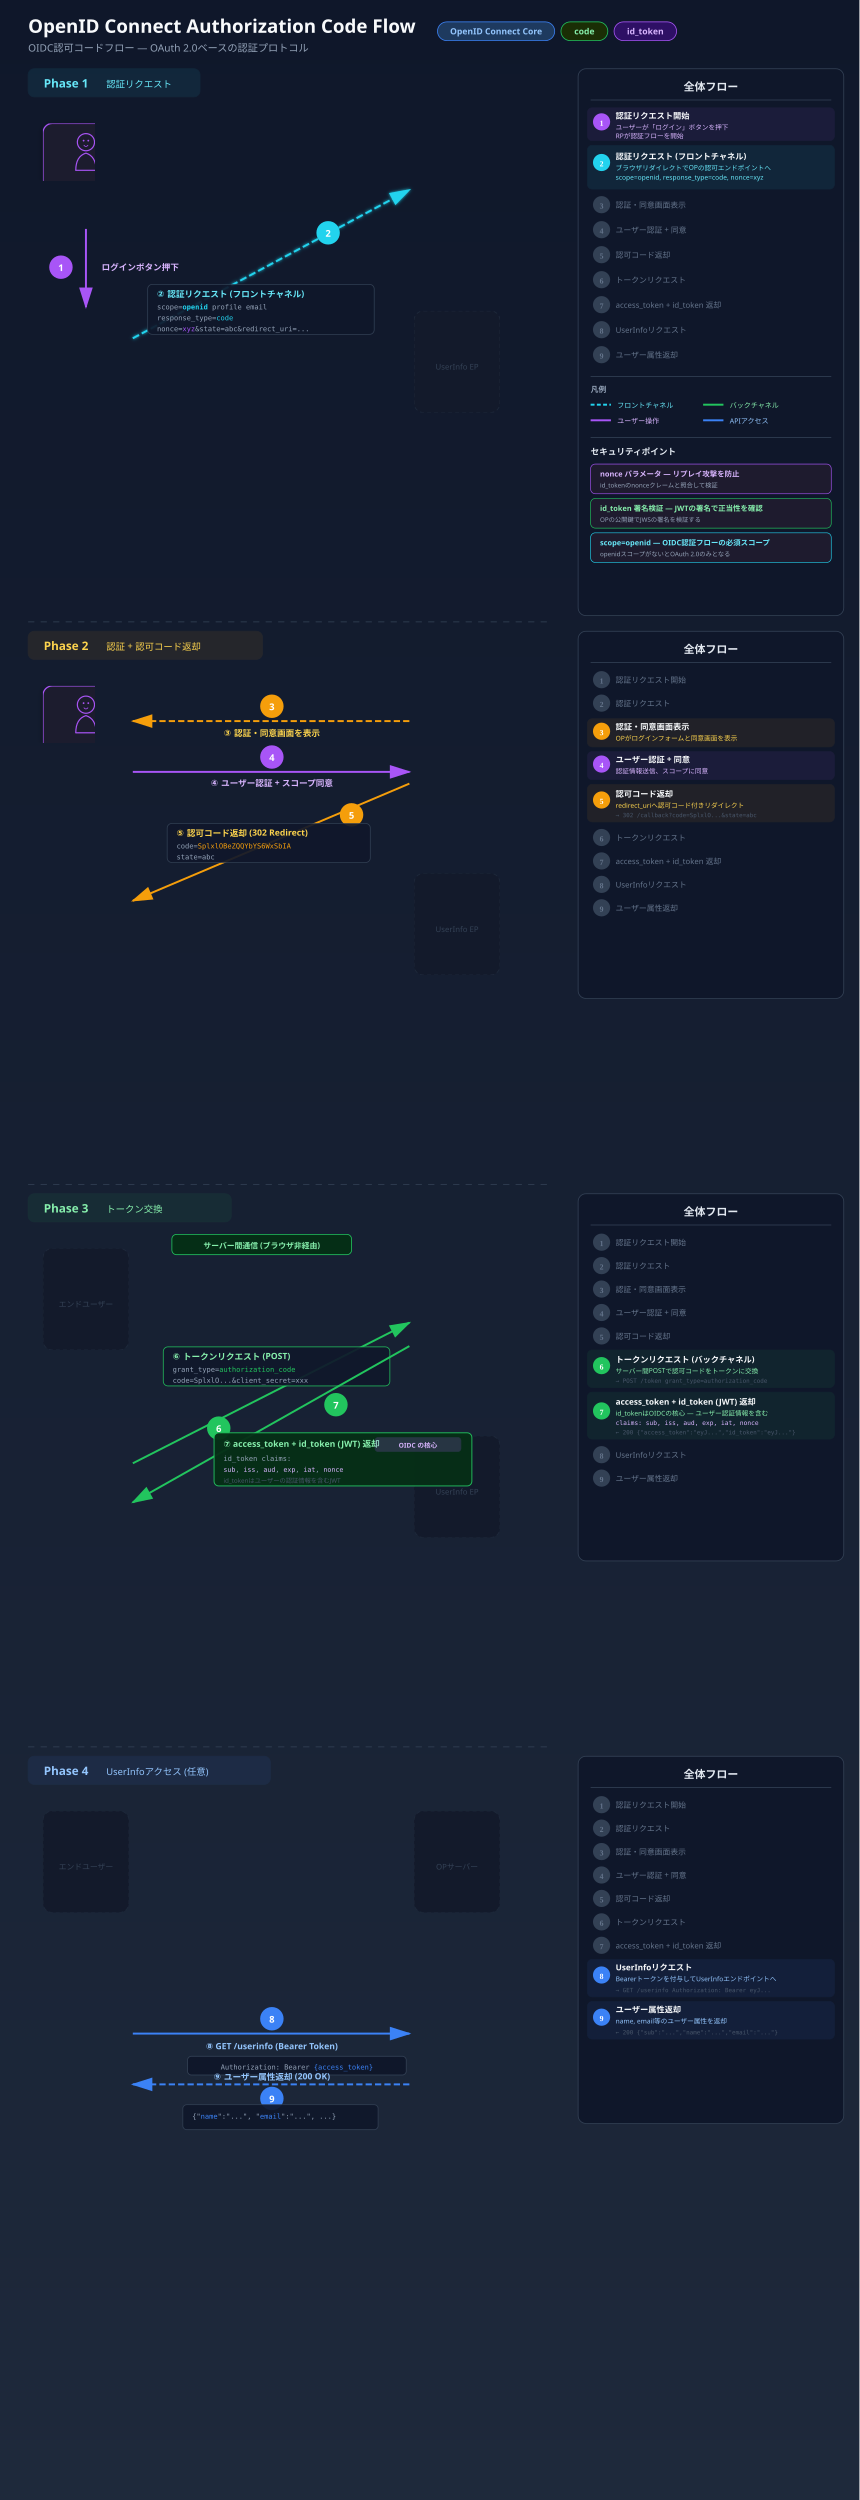
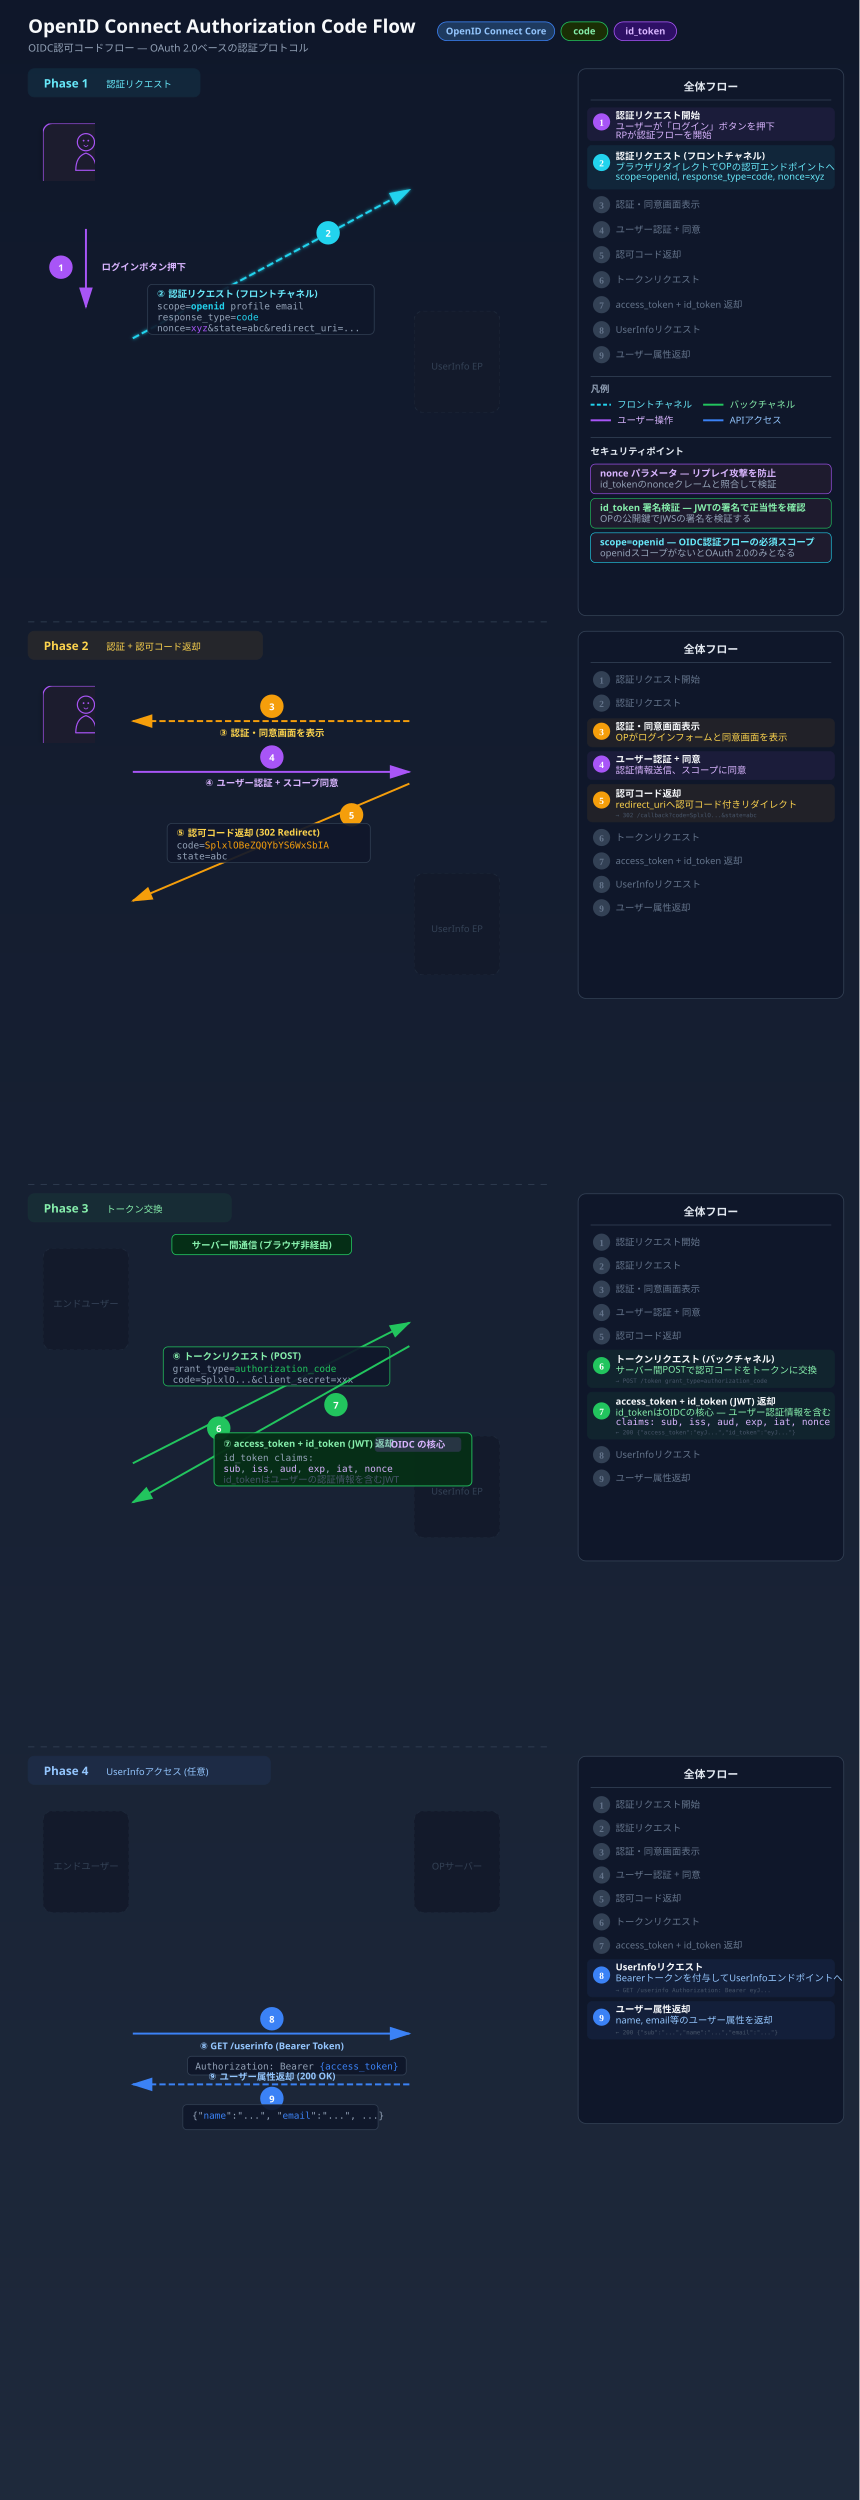
<svg xmlns="http://www.w3.org/2000/svg" viewBox="0 0 1100 3200">
  <defs>
    <linearGradient id="bgGrad" x1="0" y1="0" x2="0" y2="1">
      <stop offset="0%" stop-color="#0f172a" />
      <stop offset="100%" stop-color="#1e293b" />
    </linearGradient>
    <filter id="shadow">
      <feDropShadow dx="0" dy="2" stdDeviation="4" flood-color="#000" flood-opacity="0.35" />
    </filter>
    <filter id="glow">
      <feGaussianBlur stdDeviation="2.5" result="blur" />
      <feMerge>
        <feMergeNode in="blur" />
        <feMergeNode in="SourceGraphic" />
      </feMerge>
    </filter>
    <marker id="arrowPurple" markerWidth="11" markerHeight="7" refX="10" refY="3.5" orient="auto">
      <polygon points="0 0, 11 3.5, 0 7" fill="#a855f7" />
    </marker>
    <marker id="arrowCyan" markerWidth="11" markerHeight="7" refX="10" refY="3.5" orient="auto">
      <polygon points="0 0, 11 3.5, 0 7" fill="#22d3ee" />
    </marker>
    <marker id="arrowAmber" markerWidth="11" markerHeight="7" refX="10" refY="3.5" orient="auto">
      <polygon points="0 0, 11 3.5, 0 7" fill="#f59e0b" />
    </marker>
    <marker id="arrowGreen" markerWidth="11" markerHeight="7" refX="10" refY="3.5" orient="auto">
      <polygon points="0 0, 11 3.5, 0 7" fill="#22c55e" />
    </marker>
    <marker id="arrowBlue" markerWidth="11" markerHeight="7" refX="10" refY="3.5" orient="auto">
      <polygon points="0 0, 11 3.5, 0 7" fill="#3b82f6" />
    </marker>
    <symbol id="enduser" viewBox="0 0 110 130">
      <rect x="0" y="0" width="110" height="130" rx="12" fill="#1e1b2e" stroke="#a855f7" stroke-width="1.6" />
      <g transform="translate(55, 32)">
        <circle cx="0" cy="-8" r="11" fill="none" stroke="#a855f7" stroke-width="1.5" />
        <circle cx="-3" cy="-10" r="1.2" fill="#a855f7" />
        <circle cx="3" cy="-10" r="1.2" fill="#a855f7" />
        <path d="M-2.5,-4 Q0,-1 2.5,-4" fill="none" stroke="#a855f7" stroke-width="1" stroke-linecap="round" />
        <path d="M-13,28 Q-13,10 0,6 Q13,10 13,28" fill="none" stroke="#a855f7" stroke-width="1.5" />
        <line x1="-13" y1="28" x2="13" y2="28" stroke="#a855f7" stroke-width="1.5" stroke-linecap="round" />
        <rect x="17" y="-18" width="20" height="14" rx="2" fill="none" stroke="#a855f7" stroke-width="0.8" opacity="0.5" />
        <rect x="19" y="-16" width="5" height="5" rx="1" fill="#a855f7" opacity="0.3" />
      </g>
      <text x="55" y="100" text-anchor="middle" fill="#d8b4fe" font-size="12" font-weight="700" font-family="'Segoe UI', sans-serif">エンドユーザー</text>
-       <text x="55" y="116" text-anchor="middle" fill="#a855f7" font-size="8.5" opacity="0.7" font-family="'Segoe UI', sans-serif">(End User)</text>
+       <text x="55" y="116" text-anchor="middle" fill="#a855f7" font-size="12" opacity="0.7" font-family="'Segoe UI', sans-serif">(End User)</text>
    </symbol>
    <symbol id="op" viewBox="0 0 110 130">
      <rect x="0" y="0" width="110" height="130" rx="12" fill="#1e1b2e" stroke="#f59e0b" stroke-width="1.6" />
      <g transform="translate(55, 32)">
        <path d="M0,-22 L14,-15 L14,1 Q14,14 0,20 Q-14,14 -14,1 L-14,-15 Z" fill="none" stroke="#f59e0b" stroke-width="1.4" />
        <rect x="-6" y="-3" width="12" height="10" rx="2" fill="none" stroke="#f59e0b" stroke-width="1.2" />
        <path d="M-3.5,-3 L-3.5,-7 Q-3.5,-12 0,-12 Q3.5,-12 3.5,-7 L3.5,-3" fill="none" stroke="#f59e0b" stroke-width="1.2" />
        <circle cx="0" cy="2" r="1.5" fill="#f59e0b" />
        <line x1="0" y1="3.5" x2="0" y2="6" stroke="#f59e0b" stroke-width="1.1" />
      </g>
      <text x="55" y="100" text-anchor="middle" fill="#fcd34d" font-size="12" font-weight="700" font-family="'Segoe UI', sans-serif">OPサーバー</text>
-       <text x="55" y="116" text-anchor="middle" fill="#f59e0b" font-size="8.5" opacity="0.7" font-family="'Segoe UI', sans-serif">(OpenID Provider)</text>
+       <text x="55" y="116" text-anchor="middle" fill="#f59e0b" font-size="12" opacity="0.7" font-family="'Segoe UI', sans-serif">(OpenID Provider)</text>
    </symbol>
    <symbol id="rp" viewBox="0 0 110 130">
      <rect x="0" y="0" width="110" height="130" rx="12" fill="#1e1b2e" stroke="#22d3ee" stroke-width="1.6" />
      <g transform="translate(55, 34)">
        <rect x="-18" y="-16" width="36" height="26" rx="3" fill="none" stroke="#22d3ee" stroke-width="1.3" />
        <rect x="-14" y="-12" width="28" height="18" rx="1" fill="#22d3ee" opacity="0.05" />
        <circle cx="0" cy="-3" r="6.5" fill="none" stroke="#22d3ee" stroke-width="1" />
        <circle cx="0" cy="-3" r="2.5" fill="none" stroke="#22d3ee" stroke-width="0.8" />
        <line x1="0" y1="-11" x2="0" y2="-9.5" stroke="#22d3ee" stroke-width="1" />
        <line x1="0" y1="3.5" x2="0" y2="5" stroke="#22d3ee" stroke-width="1" />
        <line x1="-8" y1="-3" x2="-6.5" y2="-3" stroke="#22d3ee" stroke-width="1" />
        <line x1="6.5" y1="-3" x2="8" y2="-3" stroke="#22d3ee" stroke-width="1" />
        <line x1="0" y1="13" x2="0" y2="18" stroke="#22d3ee" stroke-width="1.3" />
        <line x1="-9" y1="18" x2="9" y2="18" stroke="#22d3ee" stroke-width="1.3" stroke-linecap="round" />
      </g>
      <text x="55" y="100" text-anchor="middle" fill="#67e8f9" font-size="12" font-weight="700" font-family="'Segoe UI', sans-serif">RPクライアント</text>
-       <text x="55" y="116" text-anchor="middle" fill="#22d3ee" font-size="8.5" opacity="0.7" font-family="'Segoe UI', sans-serif">(Relying Party)</text>
+       <text x="55" y="116" text-anchor="middle" fill="#22d3ee" font-size="12" opacity="0.7" font-family="'Segoe UI', sans-serif">(Relying Party)</text>
    </symbol>
    <symbol id="userinfo" viewBox="0 0 110 130">
      <rect x="0" y="0" width="110" height="130" rx="12" fill="#1e1b2e" stroke="#3b82f6" stroke-width="1.6" />
      <g transform="translate(55, 30)">
        <rect x="-18" y="-18" width="36" height="11" rx="2" fill="none" stroke="#3b82f6" stroke-width="1.2" />
        <circle cx="-10" cy="-12.5" r="1.5" fill="#3b82f6" />
        <circle cx="-5" cy="-12.5" r="1.5" fill="#3b82f6" />
        <rect x="-18" y="-3" width="36" height="11" rx="2" fill="none" stroke="#3b82f6" stroke-width="1.2" />
        <circle cx="-10" cy="2.5" r="1.5" fill="#3b82f6" />
        <circle cx="-5" cy="2.5" r="1.5" fill="#3b82f6" />
        <rect x="-18" y="12" width="36" height="11" rx="2" fill="none" stroke="#3b82f6" stroke-width="1.2" />
        <circle cx="-10" cy="17.5" r="1.5" fill="#3b82f6" />
        <circle cx="-5" cy="17.5" r="1.5" fill="#3b82f6" />
        <g transform="translate(24, 8)">
          <rect x="-5" y="-2" width="10" height="7" rx="1.5" fill="#1e1b2e" stroke="#3b82f6" stroke-width="1" />
          <path d="M-2.5,-2 L-2.5,-5 Q-2.5,-8 0,-8 Q2.5,-8 2.5,-5 L2.5,-2" fill="none" stroke="#3b82f6" stroke-width="1" />
        </g>
      </g>
-       <text x="55" y="100" text-anchor="middle" fill="#93c5fd" font-size="11" font-weight="700" font-family="'Segoe UI', sans-serif">UserInfo EP</text>
+       <text x="55" y="100" text-anchor="middle" fill="#93c5fd" font-size="12" font-weight="700" font-family="'Segoe UI', sans-serif">UserInfo EP</text>
      <text x="55" y="116" text-anchor="middle" fill="#3b82f6" font-size="7.5" opacity="0.7" font-family="'Segoe UI', sans-serif">(UserInfo Endpoint)</text>
    </symbol>
    <symbol id="dimbox" viewBox="0 0 110 130">
      <rect x="0" y="0" width="110" height="130" rx="12" fill="#131a2b" stroke="#1e293b" stroke-width="1" stroke-dasharray="5,4" />
    </symbol>
  </defs>
  <rect width="1100" height="3200" fill="url(#bgGrad)" />
  <text x="36" y="42" fill="#f8fafc" font-size="24" font-weight="700" font-family="'Segoe UI', sans-serif">OpenID Connect Authorization Code Flow</text>
  <text x="36" y="66" fill="#94a3b8" font-size="13" font-family="'Segoe UI', sans-serif">OIDC認可コードフロー — OAuth 2.0ベースの認証プロトコル</text>
  <rect x="560" y="28" width="150" height="24" rx="12" fill="#1e3a5f" stroke="#3b82f6" stroke-width="1" />
-   <text x="635" y="44" text-anchor="middle" fill="#93c5fd" font-size="11" font-weight="600" font-family="'Segoe UI', sans-serif">OpenID Connect Core</text>
+   <text x="635" y="44" text-anchor="middle" fill="#93c5fd" font-size="12" font-weight="600" font-family="'Segoe UI', sans-serif">OpenID Connect Core</text>
  <rect x="718" y="28" width="60" height="24" rx="12" fill="#1a2e05" stroke="#22c55e" stroke-width="1" />
-   <text x="748" y="44" text-anchor="middle" fill="#86efac" font-size="11" font-weight="600" font-family="'Segoe UI', sans-serif">code</text>
+   <text x="748" y="44" text-anchor="middle" fill="#86efac" font-size="12" font-weight="600" font-family="'Segoe UI', sans-serif">code</text>
  <rect x="786" y="28" width="80" height="24" rx="12" fill="#2e1065" stroke="#a855f7" stroke-width="1" />
-   <text x="826" y="44" text-anchor="middle" fill="#d8b4fe" font-size="11" font-weight="600" font-family="'Segoe UI', sans-serif">id_token</text>
+   <text x="826" y="44" text-anchor="middle" fill="#d8b4fe" font-size="12" font-weight="600" font-family="'Segoe UI', sans-serif">id_token</text>
  <g transform="translate(0, 88)">
    <rect x="36" y="0" width="220" height="36" rx="8" fill="#22d3ee" opacity="0.08" stroke="#22d3ee" stroke-width="1" />
    <text x="56" y="24" fill="#67e8f9" font-size="15" font-weight="700" font-family="'Segoe UI', sans-serif">Phase 1</text>
    <text x="136" y="24" fill="#67e8f9" font-size="12" font-family="'Segoe UI', sans-serif">認証リクエスト</text>
    <use href="#enduser" x="55" y="70" width="110" height="130" filter="url(#shadow)" />
    <use href="#op" x="530" y="70" width="110" height="130" filter="url(#shadow)" />
    <use href="#rp" x="55" y="310" width="110" height="130" filter="url(#shadow)" />
    <use href="#dimbox" x="530" y="310" width="110" height="130" />
-     <text x="585" y="385" text-anchor="middle" fill="#334155" font-size="10" font-family="'Segoe UI', sans-serif">UserInfo EP</text>
+     <text x="585" y="385" text-anchor="middle" fill="#334155" font-size="12" font-family="'Segoe UI', sans-serif">UserInfo EP</text>
    <path d="M 110 205 L 110 305" fill="none" stroke="#a855f7" stroke-width="2.5" marker-end="url(#arrowPurple)" />
    <circle cx="78" cy="254" r="15" fill="#a855f7" />
    <text x="78" y="259" text-anchor="middle" fill="#fff" font-size="12" font-weight="700" font-family="'Segoe UI', sans-serif">1</text>
-     <text x="130" y="258" fill="#d8b4fe" font-size="11" font-weight="600" font-family="'Segoe UI', sans-serif">ログインボタン押下</text>
+     <text x="130" y="258" fill="#d8b4fe" font-size="12" font-weight="600" font-family="'Segoe UI', sans-serif">ログインボタン押下</text>
    <path d="M 170 345 L 524 155" fill="none" stroke="#22d3ee" stroke-width="2.5" stroke-dasharray="9,4" marker-end="url(#arrowCyan)" filter="url(#glow)" />
    <circle cx="420" cy="210" r="15" fill="#22d3ee" />
    <text x="420" y="215" text-anchor="middle" fill="#fff" font-size="12" font-weight="700" font-family="'Segoe UI', sans-serif">2</text>
    <g transform="translate(195, 290)">
      <rect x="-6" y="-14" width="290" height="64" rx="6" fill="#0f172a" stroke="#334155" stroke-width="1" opacity="0.92" />
-       <text x="6" y="2" fill="#67e8f9" font-size="11" font-weight="600" font-family="'Segoe UI', sans-serif">② 認証リクエスト (フロントチャネル)</text>
-       <text x="6" y="18" fill="#94a3b8" font-size="9" font-family="'Fira Code', monospace">scope=<tspan fill="#22d3ee" font-weight="700">openid</tspan> profile email</text>
-       <text x="6" y="32" fill="#94a3b8" font-size="9" font-family="'Fira Code', monospace">response_type=<tspan fill="#22d3ee">code</tspan>
+       <text x="6" y="2" fill="#67e8f9" font-size="12" font-weight="600" font-family="'Segoe UI', sans-serif">② 認証リクエスト (フロントチャネル)</text>
+       <text x="6" y="18" fill="#94a3b8" font-size="12" font-family="'Fira Code', monospace">scope=<tspan fill="#22d3ee" font-weight="700">openid</tspan> profile email</text>
+       <text x="6" y="32" fill="#94a3b8" font-size="12" font-family="'Fira Code', monospace">response_type=<tspan fill="#22d3ee">code</tspan>
      </text>
-       <text x="6" y="46" fill="#94a3b8" font-size="9" font-family="'Fira Code', monospace">nonce=<tspan fill="#a855f7">xyz</tspan>&amp;state=abc&amp;redirect_uri=...</text>
+       <text x="6" y="46" fill="#94a3b8" font-size="12" font-family="'Fira Code', monospace">nonce=<tspan fill="#a855f7">xyz</tspan>&amp;state=abc&amp;redirect_uri=...</text>
    </g>
    <g transform="translate(740, 0)">
      <rect x="0" y="0" width="340" height="700" rx="10" fill="#0f172a" stroke="#334155" stroke-width="1" />
      <text x="170" y="28" text-anchor="middle" fill="#e2e8f0" font-size="14" font-weight="700" font-family="'Segoe UI', sans-serif">全体フロー</text>
      <line x1="16" y1="40" x2="324" y2="40" stroke="#334155" stroke-width="1" />
      <rect x="12" y="50" width="316" height="42" rx="6" fill="#a855f7" opacity="0.08" stroke="#a855f7" stroke-width="0.8" />
      <circle cx="30" cy="68" r="11" fill="#a855f7" />
-       <text x="30" y="73" text-anchor="middle" fill="#fff" font-size="10" font-weight="700">1</text>
-       <text x="48" y="64" fill="#f8fafc" font-size="10.5" font-weight="600" font-family="'Segoe UI', sans-serif">認証リクエスト開始</text>
-       <text x="48" y="78" fill="#d8b4fe" font-size="8.5" font-family="'Segoe UI', sans-serif">ユーザーが「ログイン」ボタンを押下</text>
-       <text x="48" y="89" fill="#d8b4fe" font-size="8.5" font-family="'Segoe UI', sans-serif">RPが認証フローを開始</text>
+       <text x="30" y="73" text-anchor="middle" fill="#fff" font-size="12" font-weight="700">1</text>
+       <text x="48" y="64" fill="#f8fafc" font-size="12" font-weight="600" font-family="'Segoe UI', sans-serif">認証リクエスト開始</text>
+       <text x="48" y="78" fill="#d8b4fe" font-size="12" font-family="'Segoe UI', sans-serif">ユーザーが「ログイン」ボタンを押下</text>
+       <text x="48" y="89" fill="#d8b4fe" font-size="12" font-family="'Segoe UI', sans-serif">RPが認証フローを開始</text>
      <rect x="12" y="98" width="316" height="56" rx="6" fill="#22d3ee" opacity="0.08" stroke="#22d3ee" stroke-width="0.8" />
      <circle cx="30" cy="120" r="11" fill="#22d3ee" />
-       <text x="30" y="125" text-anchor="middle" fill="#fff" font-size="10" font-weight="700">2</text>
-       <text x="48" y="116" fill="#f8fafc" font-size="10.5" font-weight="600" font-family="'Segoe UI', sans-serif">認証リクエスト (フロントチャネル)</text>
-       <text x="48" y="130" fill="#67e8f9" font-size="8.5" font-family="'Segoe UI', sans-serif">ブラウザリダイレクトでOPの認可エンドポイントへ</text>
-       <text x="48" y="142" fill="#67e8f9" font-size="8.5" font-family="'Segoe UI', sans-serif">scope=openid, response_type=code, nonce=xyz</text>
+       <text x="30" y="125" text-anchor="middle" fill="#fff" font-size="12" font-weight="700">2</text>
+       <text x="48" y="116" fill="#f8fafc" font-size="12" font-weight="600" font-family="'Segoe UI', sans-serif">認証リクエスト (フロントチャネル)</text>
+       <text x="48" y="130" fill="#67e8f9" font-size="12" font-family="'Segoe UI', sans-serif">ブラウザリダイレクトでOPの認可エンドポイントへ</text>
+       <text x="48" y="142" fill="#67e8f9" font-size="12" font-family="'Segoe UI', sans-serif">scope=openid, response_type=code, nonce=xyz</text>
      <circle cx="30" cy="174" r="11" fill="#334155" />
-       <text x="30" y="179" text-anchor="middle" fill="#64748b" font-size="10" font-weight="700">3</text>
-       <text x="48" y="178" fill="#64748b" font-size="10" font-family="'Segoe UI', sans-serif">認証・同意画面表示</text>
+       <text x="30" y="179" text-anchor="middle" fill="#64748b" font-size="12" font-weight="700">3</text>
+       <text x="48" y="178" fill="#64748b" font-size="12" font-family="'Segoe UI', sans-serif">認証・同意画面表示</text>
      <circle cx="30" cy="206" r="11" fill="#334155" />
-       <text x="30" y="211" text-anchor="middle" fill="#64748b" font-size="10" font-weight="700">4</text>
-       <text x="48" y="210" fill="#64748b" font-size="10" font-family="'Segoe UI', sans-serif">ユーザー認証 + 同意</text>
+       <text x="30" y="211" text-anchor="middle" fill="#64748b" font-size="12" font-weight="700">4</text>
+       <text x="48" y="210" fill="#64748b" font-size="12" font-family="'Segoe UI', sans-serif">ユーザー認証 + 同意</text>
      <circle cx="30" cy="238" r="11" fill="#334155" />
-       <text x="30" y="243" text-anchor="middle" fill="#64748b" font-size="10" font-weight="700">5</text>
-       <text x="48" y="242" fill="#64748b" font-size="10" font-family="'Segoe UI', sans-serif">認可コード返却</text>
+       <text x="30" y="243" text-anchor="middle" fill="#64748b" font-size="12" font-weight="700">5</text>
+       <text x="48" y="242" fill="#64748b" font-size="12" font-family="'Segoe UI', sans-serif">認可コード返却</text>
      <circle cx="30" cy="270" r="11" fill="#334155" />
-       <text x="30" y="275" text-anchor="middle" fill="#64748b" font-size="10" font-weight="700">6</text>
-       <text x="48" y="274" fill="#64748b" font-size="10" font-family="'Segoe UI', sans-serif">トークンリクエスト</text>
+       <text x="30" y="275" text-anchor="middle" fill="#64748b" font-size="12" font-weight="700">6</text>
+       <text x="48" y="274" fill="#64748b" font-size="12" font-family="'Segoe UI', sans-serif">トークンリクエスト</text>
      <circle cx="30" cy="302" r="11" fill="#334155" />
-       <text x="30" y="307" text-anchor="middle" fill="#64748b" font-size="10" font-weight="700">7</text>
-       <text x="48" y="306" fill="#64748b" font-size="10" font-family="'Segoe UI', sans-serif">access_token + id_token 返却</text>
+       <text x="30" y="307" text-anchor="middle" fill="#64748b" font-size="12" font-weight="700">7</text>
+       <text x="48" y="306" fill="#64748b" font-size="12" font-family="'Segoe UI', sans-serif">access_token + id_token 返却</text>
      <circle cx="30" cy="334" r="11" fill="#334155" />
-       <text x="30" y="339" text-anchor="middle" fill="#64748b" font-size="10" font-weight="700">8</text>
-       <text x="48" y="338" fill="#64748b" font-size="10" font-family="'Segoe UI', sans-serif">UserInfoリクエスト</text>
+       <text x="30" y="339" text-anchor="middle" fill="#64748b" font-size="12" font-weight="700">8</text>
+       <text x="48" y="338" fill="#64748b" font-size="12" font-family="'Segoe UI', sans-serif">UserInfoリクエスト</text>
      <circle cx="30" cy="366" r="11" fill="#334155" />
-       <text x="30" y="371" text-anchor="middle" fill="#64748b" font-size="10" font-weight="700">9</text>
-       <text x="48" y="370" fill="#64748b" font-size="10" font-family="'Segoe UI', sans-serif">ユーザー属性返却</text>
+       <text x="30" y="371" text-anchor="middle" fill="#64748b" font-size="12" font-weight="700">9</text>
+       <text x="48" y="370" fill="#64748b" font-size="12" font-family="'Segoe UI', sans-serif">ユーザー属性返却</text>
      <line x1="16" y1="394" x2="324" y2="394" stroke="#334155" stroke-width="1" />
-       <text x="16" y="414" fill="#94a3b8" font-size="10" font-weight="600" font-family="'Segoe UI', sans-serif">凡例</text>
+       <text x="16" y="414" fill="#94a3b8" font-size="12" font-weight="600" font-family="'Segoe UI', sans-serif">凡例</text>
      <line x1="16" y1="430" x2="42" y2="430" stroke="#22d3ee" stroke-width="2.5" stroke-dasharray="5,3" />
-       <text x="50" y="434" fill="#67e8f9" font-size="9" font-family="'Segoe UI', sans-serif">フロントチャネル</text>
+       <text x="50" y="434" fill="#67e8f9" font-size="12" font-family="'Segoe UI', sans-serif">フロントチャネル</text>
      <line x1="160" y1="430" x2="186" y2="430" stroke="#22c55e" stroke-width="2.5" />
-       <text x="194" y="434" fill="#86efac" font-size="9" font-family="'Segoe UI', sans-serif">バックチャネル</text>
+       <text x="194" y="434" fill="#86efac" font-size="12" font-family="'Segoe UI', sans-serif">バックチャネル</text>
      <line x1="16" y1="450" x2="42" y2="450" stroke="#a855f7" stroke-width="2.5" />
-       <text x="50" y="454" fill="#d8b4fe" font-size="9" font-family="'Segoe UI', sans-serif">ユーザー操作</text>
+       <text x="50" y="454" fill="#d8b4fe" font-size="12" font-family="'Segoe UI', sans-serif">ユーザー操作</text>
      <line x1="160" y1="450" x2="186" y2="450" stroke="#3b82f6" stroke-width="2.5" />
-       <text x="194" y="454" fill="#93c5fd" font-size="9" font-family="'Segoe UI', sans-serif">APIアクセス</text>
+       <text x="194" y="454" fill="#93c5fd" font-size="12" font-family="'Segoe UI', sans-serif">APIアクセス</text>
      <line x1="16" y1="472" x2="324" y2="472" stroke="#334155" stroke-width="1" />
-       <text x="16" y="494" fill="#e2e8f0" font-size="11" font-weight="700" font-family="'Segoe UI', sans-serif">セキュリティポイント</text>
+       <text x="16" y="494" fill="#e2e8f0" font-size="12" font-weight="700" font-family="'Segoe UI', sans-serif">セキュリティポイント</text>
      <rect x="16" y="506" width="308" height="38" rx="6" fill="#1e1b2e" stroke="#a855f7" stroke-width="0.8" />
-       <text x="28" y="522" fill="#d8b4fe" font-size="9.5" font-weight="600" font-family="'Segoe UI', sans-serif">nonce パラメータ — リプレイ攻撃を防止</text>
-       <text x="28" y="536" fill="#94a3b8" font-size="8" font-family="'Segoe UI', sans-serif">id_tokenのnonceクレームと照合して検証</text>
+       <text x="28" y="522" fill="#d8b4fe" font-size="12" font-weight="600" font-family="'Segoe UI', sans-serif">nonce パラメータ — リプレイ攻撃を防止</text>
+       <text x="28" y="536" fill="#94a3b8" font-size="12" font-family="'Segoe UI', sans-serif">id_tokenのnonceクレームと照合して検証</text>
      <rect x="16" y="550" width="308" height="38" rx="6" fill="#1e1b2e" stroke="#22c55e" stroke-width="0.8" />
-       <text x="28" y="566" fill="#86efac" font-size="9.5" font-weight="600" font-family="'Segoe UI', sans-serif">id_token 署名検証 — JWTの署名で正当性を確認</text>
-       <text x="28" y="580" fill="#94a3b8" font-size="8" font-family="'Segoe UI', sans-serif">OPの公開鍵でJWSの署名を検証する</text>
+       <text x="28" y="566" fill="#86efac" font-size="12" font-weight="600" font-family="'Segoe UI', sans-serif">id_token 署名検証 — JWTの署名で正当性を確認</text>
+       <text x="28" y="580" fill="#94a3b8" font-size="12" font-family="'Segoe UI', sans-serif">OPの公開鍵でJWSの署名を検証する</text>
      <rect x="16" y="594" width="308" height="38" rx="6" fill="#1e1b2e" stroke="#22d3ee" stroke-width="0.8" />
-       <text x="28" y="610" fill="#67e8f9" font-size="9.5" font-weight="600" font-family="'Segoe UI', sans-serif">scope=openid — OIDC認証フローの必須スコープ</text>
-       <text x="28" y="624" fill="#94a3b8" font-size="8" font-family="'Segoe UI', sans-serif">openidスコープがないとOAuth 2.0のみとなる</text>
+       <text x="28" y="610" fill="#67e8f9" font-size="12" font-weight="600" font-family="'Segoe UI', sans-serif">scope=openid — OIDC認証フローの必須スコープ</text>
+       <text x="28" y="624" fill="#94a3b8" font-size="12" font-family="'Segoe UI', sans-serif">openidスコープがないとOAuth 2.0のみとなる</text>
    </g>
  </g>
  <line x1="36" y1="796" x2="700" y2="796" stroke="#334155" stroke-width="1" stroke-dasharray="8,8" />
  <g transform="translate(0, 808)">
    <rect x="36" y="0" width="300" height="36" rx="8" fill="#f59e0b" opacity="0.08" stroke="#f59e0b" stroke-width="1" />
    <text x="56" y="24" fill="#fcd34d" font-size="15" font-weight="700" font-family="'Segoe UI', sans-serif">Phase 2</text>
    <text x="136" y="24" fill="#fcd34d" font-size="12" font-family="'Segoe UI', sans-serif">認証 + 認可コード返却</text>
    <use href="#enduser" x="55" y="70" width="110" height="130" filter="url(#shadow)" />
    <use href="#op" x="530" y="70" width="110" height="130" filter="url(#shadow)" />
    <use href="#rp" x="55" y="310" width="110" height="130" filter="url(#shadow)" />
    <use href="#dimbox" x="530" y="310" width="110" height="130" />
-     <text x="585" y="385" text-anchor="middle" fill="#334155" font-size="10" font-family="'Segoe UI', sans-serif">UserInfo EP</text>
+     <text x="585" y="385" text-anchor="middle" fill="#334155" font-size="12" font-family="'Segoe UI', sans-serif">UserInfo EP</text>
    <path d="M 524 115 L 170 115" fill="none" stroke="#f59e0b" stroke-width="2.5" stroke-dasharray="8,4" marker-end="url(#arrowAmber)" />
    <circle cx="348" cy="96" r="15" fill="#f59e0b" />
    <text x="348" y="101" text-anchor="middle" fill="#fff" font-size="12" font-weight="700" font-family="'Segoe UI', sans-serif">3</text>
-     <text x="348" y="134" text-anchor="middle" fill="#fcd34d" font-size="11" font-weight="600" font-family="'Segoe UI', sans-serif">③ 認証・同意画面を表示</text>
+     <text x="348" y="134" text-anchor="middle" fill="#fcd34d" font-size="12" font-weight="600" font-family="'Segoe UI', sans-serif">③ 認証・同意画面を表示</text>
    <path d="M 170 180 L 524 180" fill="none" stroke="#a855f7" stroke-width="2.5" marker-end="url(#arrowPurple)" />
    <circle cx="348" cy="161" r="15" fill="#a855f7" />
    <text x="348" y="166" text-anchor="middle" fill="#fff" font-size="12" font-weight="700" font-family="'Segoe UI', sans-serif">4</text>
-     <text x="348" y="198" text-anchor="middle" fill="#d8b4fe" font-size="11" font-weight="600" font-family="'Segoe UI', sans-serif">④ ユーザー認証 + スコープ同意</text>
+     <text x="348" y="198" text-anchor="middle" fill="#d8b4fe" font-size="12" font-weight="600" font-family="'Segoe UI', sans-serif">④ ユーザー認証 + スコープ同意</text>
    <path d="M 524 195 L 170 345" fill="none" stroke="#f59e0b" stroke-width="2.5" marker-end="url(#arrowAmber)" />
    <circle cx="450" cy="235" r="15" fill="#f59e0b" />
    <text x="450" y="240" text-anchor="middle" fill="#fff" font-size="12" font-weight="700" font-family="'Segoe UI', sans-serif">5</text>
    <g transform="translate(220, 260)">
      <rect x="-6" y="-14" width="260" height="50" rx="6" fill="#0f172a" stroke="#334155" stroke-width="1" opacity="0.92" />
-       <text x="6" y="2" fill="#fcd34d" font-size="11" font-weight="600" font-family="'Segoe UI', sans-serif">⑤ 認可コード返却 (302 Redirect)</text>
-       <text x="6" y="18" fill="#94a3b8" font-size="9" font-family="'Fira Code', monospace">code=<tspan fill="#f59e0b">SplxlOBeZQQYbYS6WxSbIA</tspan>
+       <text x="6" y="2" fill="#fcd34d" font-size="12" font-weight="600" font-family="'Segoe UI', sans-serif">⑤ 認可コード返却 (302 Redirect)</text>
+       <text x="6" y="18" fill="#94a3b8" font-size="12" font-family="'Fira Code', monospace">code=<tspan fill="#f59e0b">SplxlOBeZQQYbYS6WxSbIA</tspan>
      </text>
-       <text x="6" y="32" fill="#94a3b8" font-size="9" font-family="'Fira Code', monospace">state=abc</text>
+       <text x="6" y="32" fill="#94a3b8" font-size="12" font-family="'Fira Code', monospace">state=abc</text>
    </g>
    <g transform="translate(740, 0)">
      <rect x="0" y="0" width="340" height="470" rx="10" fill="#0f172a" stroke="#334155" stroke-width="1" />
      <text x="170" y="28" text-anchor="middle" fill="#e2e8f0" font-size="14" font-weight="700" font-family="'Segoe UI', sans-serif">全体フロー</text>
      <line x1="16" y1="40" x2="324" y2="40" stroke="#334155" stroke-width="1" />
      <circle cx="30" cy="62" r="11" fill="#334155" />
-       <text x="30" y="67" text-anchor="middle" fill="#64748b" font-size="10" font-weight="700">1</text>
-       <text x="48" y="66" fill="#64748b" font-size="10" font-family="'Segoe UI', sans-serif">認証リクエスト開始</text>
+       <text x="30" y="67" text-anchor="middle" fill="#64748b" font-size="12" font-weight="700">1</text>
+       <text x="48" y="66" fill="#64748b" font-size="12" font-family="'Segoe UI', sans-serif">認証リクエスト開始</text>
      <circle cx="30" cy="92" r="11" fill="#334155" />
-       <text x="30" y="97" text-anchor="middle" fill="#64748b" font-size="10" font-weight="700">2</text>
-       <text x="48" y="96" fill="#64748b" font-size="10" font-family="'Segoe UI', sans-serif">認証リクエスト</text>
+       <text x="30" y="97" text-anchor="middle" fill="#64748b" font-size="12" font-weight="700">2</text>
+       <text x="48" y="96" fill="#64748b" font-size="12" font-family="'Segoe UI', sans-serif">認証リクエスト</text>
      <rect x="12" y="112" width="316" height="36" rx="6" fill="#f59e0b" opacity="0.08" stroke="#f59e0b" stroke-width="0.8" />
      <circle cx="30" cy="128" r="11" fill="#f59e0b" />
-       <text x="30" y="133" text-anchor="middle" fill="#fff" font-size="10" font-weight="700">3</text>
-       <text x="48" y="126" fill="#f8fafc" font-size="10.5" font-weight="600" font-family="'Segoe UI', sans-serif">認証・同意画面表示</text>
-       <text x="48" y="140" fill="#fcd34d" font-size="8.5" font-family="'Segoe UI', sans-serif">OPがログインフォームと同意画面を表示</text>
+       <text x="30" y="133" text-anchor="middle" fill="#fff" font-size="12" font-weight="700">3</text>
+       <text x="48" y="126" fill="#f8fafc" font-size="12" font-weight="600" font-family="'Segoe UI', sans-serif">認証・同意画面表示</text>
+       <text x="48" y="140" fill="#fcd34d" font-size="12" font-family="'Segoe UI', sans-serif">OPがログインフォームと同意画面を表示</text>
      <rect x="12" y="154" width="316" height="36" rx="6" fill="#a855f7" opacity="0.08" stroke="#a855f7" stroke-width="0.8" />
      <circle cx="30" cy="170" r="11" fill="#a855f7" />
-       <text x="30" y="175" text-anchor="middle" fill="#fff" font-size="10" font-weight="700">4</text>
-       <text x="48" y="168" fill="#f8fafc" font-size="10.5" font-weight="600" font-family="'Segoe UI', sans-serif">ユーザー認証 + 同意</text>
-       <text x="48" y="182" fill="#d8b4fe" font-size="8.5" font-family="'Segoe UI', sans-serif">認証情報送信、スコープに同意</text>
+       <text x="30" y="175" text-anchor="middle" fill="#fff" font-size="12" font-weight="700">4</text>
+       <text x="48" y="168" fill="#f8fafc" font-size="12" font-weight="600" font-family="'Segoe UI', sans-serif">ユーザー認証 + 同意</text>
+       <text x="48" y="182" fill="#d8b4fe" font-size="12" font-family="'Segoe UI', sans-serif">認証情報送信、スコープに同意</text>
      <rect x="12" y="196" width="316" height="48" rx="6" fill="#f59e0b" opacity="0.08" stroke="#f59e0b" stroke-width="0.8" />
      <circle cx="30" cy="216" r="11" fill="#f59e0b" />
-       <text x="30" y="221" text-anchor="middle" fill="#fff" font-size="10" font-weight="700">5</text>
-       <text x="48" y="212" fill="#f8fafc" font-size="10.5" font-weight="600" font-family="'Segoe UI', sans-serif">認可コード返却</text>
-       <text x="48" y="226" fill="#fcd34d" font-size="8.5" font-family="'Segoe UI', sans-serif">redirect_uriへ認可コード付きリダイレクト</text>
+       <text x="30" y="221" text-anchor="middle" fill="#fff" font-size="12" font-weight="700">5</text>
+       <text x="48" y="212" fill="#f8fafc" font-size="12" font-weight="600" font-family="'Segoe UI', sans-serif">認可コード返却</text>
+       <text x="48" y="226" fill="#fcd34d" font-size="12" font-family="'Segoe UI', sans-serif">redirect_uriへ認可コード付きリダイレクト</text>
      <text x="48" y="238" fill="#475569" font-size="7.5" font-family="'Fira Code', monospace">→ 302 /callback?code=SplxlO...&amp;state=abc</text>
      <circle cx="30" cy="264" r="11" fill="#334155" />
-       <text x="30" y="269" text-anchor="middle" fill="#64748b" font-size="10" font-weight="700">6</text>
-       <text x="48" y="268" fill="#64748b" font-size="10" font-family="'Segoe UI', sans-serif">トークンリクエスト</text>
+       <text x="30" y="269" text-anchor="middle" fill="#64748b" font-size="12" font-weight="700">6</text>
+       <text x="48" y="268" fill="#64748b" font-size="12" font-family="'Segoe UI', sans-serif">トークンリクエスト</text>
      <circle cx="30" cy="294" r="11" fill="#334155" />
-       <text x="30" y="299" text-anchor="middle" fill="#64748b" font-size="10" font-weight="700">7</text>
-       <text x="48" y="298" fill="#64748b" font-size="10" font-family="'Segoe UI', sans-serif">access_token + id_token 返却</text>
+       <text x="30" y="299" text-anchor="middle" fill="#64748b" font-size="12" font-weight="700">7</text>
+       <text x="48" y="298" fill="#64748b" font-size="12" font-family="'Segoe UI', sans-serif">access_token + id_token 返却</text>
      <circle cx="30" cy="324" r="11" fill="#334155" />
-       <text x="30" y="329" text-anchor="middle" fill="#64748b" font-size="10" font-weight="700">8</text>
-       <text x="48" y="328" fill="#64748b" font-size="10" font-family="'Segoe UI', sans-serif">UserInfoリクエスト</text>
+       <text x="30" y="329" text-anchor="middle" fill="#64748b" font-size="12" font-weight="700">8</text>
+       <text x="48" y="328" fill="#64748b" font-size="12" font-family="'Segoe UI', sans-serif">UserInfoリクエスト</text>
      <circle cx="30" cy="354" r="11" fill="#334155" />
-       <text x="30" y="359" text-anchor="middle" fill="#64748b" font-size="10" font-weight="700">9</text>
-       <text x="48" y="358" fill="#64748b" font-size="10" font-family="'Segoe UI', sans-serif">ユーザー属性返却</text>
+       <text x="30" y="359" text-anchor="middle" fill="#64748b" font-size="12" font-weight="700">9</text>
+       <text x="48" y="358" fill="#64748b" font-size="12" font-family="'Segoe UI', sans-serif">ユーザー属性返却</text>
    </g>
  </g>
  <line x1="36" y1="1516" x2="700" y2="1516" stroke="#334155" stroke-width="1" stroke-dasharray="8,8" />
  <g transform="translate(0, 1528)">
    <rect x="36" y="0" width="260" height="36" rx="8" fill="#22c55e" opacity="0.08" stroke="#22c55e" stroke-width="1" />
    <text x="56" y="24" fill="#86efac" font-size="15" font-weight="700" font-family="'Segoe UI', sans-serif">Phase 3</text>
    <text x="136" y="24" fill="#86efac" font-size="12" font-family="'Segoe UI', sans-serif">トークン交換</text>
    <use href="#dimbox" x="55" y="70" width="110" height="130" />
-     <text x="110" y="145" text-anchor="middle" fill="#334155" font-size="10" font-family="'Segoe UI', sans-serif">エンドユーザー</text>
+     <text x="110" y="145" text-anchor="middle" fill="#334155" font-size="12" font-family="'Segoe UI', sans-serif">エンドユーザー</text>
    <use href="#op" x="530" y="70" width="110" height="130" filter="url(#shadow)" />
    <use href="#rp" x="55" y="310" width="110" height="130" filter="url(#shadow)" />
    <use href="#dimbox" x="530" y="310" width="110" height="130" />
-     <text x="585" y="385" text-anchor="middle" fill="#334155" font-size="10" font-family="'Segoe UI', sans-serif">UserInfo EP</text>
+     <text x="585" y="385" text-anchor="middle" fill="#334155" font-size="12" font-family="'Segoe UI', sans-serif">UserInfo EP</text>
    <rect x="220" y="52" width="230" height="26" rx="6" fill="#052e16" stroke="#22c55e" stroke-width="1" />
-     <text x="335" y="70" text-anchor="middle" fill="#86efac" font-size="10" font-weight="600" font-family="'Segoe UI', sans-serif">サーバー間通信 (ブラウザ非経由)</text>
+     <text x="335" y="70" text-anchor="middle" fill="#86efac" font-size="12" font-weight="600" font-family="'Segoe UI', sans-serif">サーバー間通信 (ブラウザ非経由)</text>
    <path d="M 170 345 L 524 165" fill="none" stroke="#22c55e" stroke-width="2.5" marker-end="url(#arrowGreen)" />
    <circle cx="280" cy="300" r="15" fill="#22c55e" />
    <text x="280" y="305" text-anchor="middle" fill="#fff" font-size="12" font-weight="700" font-family="'Segoe UI', sans-serif">6</text>
    <g transform="translate(215, 210)">
      <rect x="-6" y="-14" width="290" height="50" rx="6" fill="#0f172a" stroke="#22c55e" stroke-width="1" opacity="0.92" />
-       <text x="6" y="2" fill="#86efac" font-size="11" font-weight="600" font-family="'Segoe UI', sans-serif">⑥ トークンリクエスト (POST)</text>
-       <text x="6" y="18" fill="#94a3b8" font-size="9" font-family="'Fira Code', monospace">grant_type=<tspan fill="#22c55e">authorization_code</tspan>
+       <text x="6" y="2" fill="#86efac" font-size="12" font-weight="600" font-family="'Segoe UI', sans-serif">⑥ トークンリクエスト (POST)</text>
+       <text x="6" y="18" fill="#94a3b8" font-size="12" font-family="'Fira Code', monospace">grant_type=<tspan fill="#22c55e">authorization_code</tspan>
      </text>
-       <text x="6" y="32" fill="#94a3b8" font-size="9" font-family="'Fira Code', monospace">code=SplxlO...&amp;client_secret=xxx</text>
+       <text x="6" y="32" fill="#94a3b8" font-size="12" font-family="'Fira Code', monospace">code=SplxlO...&amp;client_secret=xxx</text>
    </g>
    <path d="M 524 195 L 170 395" fill="none" stroke="#22c55e" stroke-width="2.5" marker-end="url(#arrowGreen)" />
    <circle cx="430" cy="270" r="15" fill="#22c55e" />
    <text x="430" y="275" text-anchor="middle" fill="#fff" font-size="12" font-weight="700" font-family="'Segoe UI', sans-serif">7</text>
    <g transform="translate(280, 320)">
      <rect x="-6" y="-14" width="330" height="68" rx="6" fill="#052e16" stroke="#22c55e" stroke-width="1.2" opacity="0.95" />
-       <text x="6" y="4" fill="#86efac" font-size="11" font-weight="700" font-family="'Segoe UI', sans-serif">⑦ access_token + id_token (JWT) 返却</text>
+       <text x="6" y="4" fill="#86efac" font-size="12" font-weight="700" font-family="'Segoe UI', sans-serif">⑦ access_token + id_token (JWT) 返却</text>
      <rect x="200" y="-8" width="110" height="18" rx="4" fill="#a855f7" opacity="0.2" stroke="#a855f7" stroke-width="0.8" />
-       <text x="255" y="5" text-anchor="middle" fill="#d8b4fe" font-size="8.5" font-weight="700" font-family="'Segoe UI', sans-serif">OIDC の核心</text>
-       <text x="6" y="22" fill="#94a3b8" font-size="9" font-family="'Fira Code', monospace">id_token claims:</text>
-       <text x="6" y="36" fill="#94a3b8" font-size="8.5" font-family="'Fira Code', monospace">
+       <text x="255" y="5" text-anchor="middle" fill="#d8b4fe" font-size="12" font-weight="700" font-family="'Segoe UI', sans-serif">OIDC の核心</text>
+       <text x="6" y="22" fill="#94a3b8" font-size="12" font-family="'Fira Code', monospace">id_token claims:</text>
+       <text x="6" y="36" fill="#94a3b8" font-size="12" font-family="'Fira Code', monospace">
        <tspan fill="#d8b4fe">sub</tspan>, <tspan fill="#d8b4fe">iss</tspan>, <tspan fill="#d8b4fe">aud</tspan>, <tspan fill="#d8b4fe">exp</tspan>, <tspan fill="#d8b4fe">iat</tspan>, <tspan fill="#d8b4fe">nonce</tspan>
      </text>
-       <text x="6" y="50" fill="#475569" font-size="8" font-family="'Segoe UI', sans-serif">id_tokenはユーザーの認証情報を含むJWT</text>
+       <text x="6" y="50" fill="#475569" font-size="12" font-family="'Segoe UI', sans-serif">id_tokenはユーザーの認証情報を含むJWT</text>
    </g>
    <g transform="translate(740, 0)">
      <rect x="0" y="0" width="340" height="470" rx="10" fill="#0f172a" stroke="#334155" stroke-width="1" />
      <text x="170" y="28" text-anchor="middle" fill="#e2e8f0" font-size="14" font-weight="700" font-family="'Segoe UI', sans-serif">全体フロー</text>
      <line x1="16" y1="40" x2="324" y2="40" stroke="#334155" stroke-width="1" />
      <circle cx="30" cy="62" r="11" fill="#334155" />
-       <text x="30" y="67" text-anchor="middle" fill="#64748b" font-size="10" font-weight="700">1</text>
-       <text x="48" y="66" fill="#64748b" font-size="10" font-family="'Segoe UI', sans-serif">認証リクエスト開始</text>
+       <text x="30" y="67" text-anchor="middle" fill="#64748b" font-size="12" font-weight="700">1</text>
+       <text x="48" y="66" fill="#64748b" font-size="12" font-family="'Segoe UI', sans-serif">認証リクエスト開始</text>
      <circle cx="30" cy="92" r="11" fill="#334155" />
-       <text x="30" y="97" text-anchor="middle" fill="#64748b" font-size="10" font-weight="700">2</text>
-       <text x="48" y="96" fill="#64748b" font-size="10" font-family="'Segoe UI', sans-serif">認証リクエスト</text>
+       <text x="30" y="97" text-anchor="middle" fill="#64748b" font-size="12" font-weight="700">2</text>
+       <text x="48" y="96" fill="#64748b" font-size="12" font-family="'Segoe UI', sans-serif">認証リクエスト</text>
      <circle cx="30" cy="122" r="11" fill="#334155" />
-       <text x="30" y="127" text-anchor="middle" fill="#64748b" font-size="10" font-weight="700">3</text>
-       <text x="48" y="126" fill="#64748b" font-size="10" font-family="'Segoe UI', sans-serif">認証・同意画面表示</text>
+       <text x="30" y="127" text-anchor="middle" fill="#64748b" font-size="12" font-weight="700">3</text>
+       <text x="48" y="126" fill="#64748b" font-size="12" font-family="'Segoe UI', sans-serif">認証・同意画面表示</text>
      <circle cx="30" cy="152" r="11" fill="#334155" />
-       <text x="30" y="157" text-anchor="middle" fill="#64748b" font-size="10" font-weight="700">4</text>
-       <text x="48" y="156" fill="#64748b" font-size="10" font-family="'Segoe UI', sans-serif">ユーザー認証 + 同意</text>
+       <text x="30" y="157" text-anchor="middle" fill="#64748b" font-size="12" font-weight="700">4</text>
+       <text x="48" y="156" fill="#64748b" font-size="12" font-family="'Segoe UI', sans-serif">ユーザー認証 + 同意</text>
      <circle cx="30" cy="182" r="11" fill="#334155" />
-       <text x="30" y="187" text-anchor="middle" fill="#64748b" font-size="10" font-weight="700">5</text>
-       <text x="48" y="186" fill="#64748b" font-size="10" font-family="'Segoe UI', sans-serif">認可コード返却</text>
+       <text x="30" y="187" text-anchor="middle" fill="#64748b" font-size="12" font-weight="700">5</text>
+       <text x="48" y="186" fill="#64748b" font-size="12" font-family="'Segoe UI', sans-serif">認可コード返却</text>
      <rect x="12" y="200" width="316" height="48" rx="6" fill="#22c55e" opacity="0.08" stroke="#22c55e" stroke-width="0.8" />
      <circle cx="30" cy="220" r="11" fill="#22c55e" />
-       <text x="30" y="225" text-anchor="middle" fill="#fff" font-size="10" font-weight="700">6</text>
-       <text x="48" y="216" fill="#f8fafc" font-size="10.5" font-weight="600" font-family="'Segoe UI', sans-serif">トークンリクエスト (バックチャネル)</text>
-       <text x="48" y="230" fill="#86efac" font-size="8.5" font-family="'Segoe UI', sans-serif">サーバー間POSTで認可コードをトークンに交換</text>
+       <text x="30" y="225" text-anchor="middle" fill="#fff" font-size="12" font-weight="700">6</text>
+       <text x="48" y="216" fill="#f8fafc" font-size="12" font-weight="600" font-family="'Segoe UI', sans-serif">トークンリクエスト (バックチャネル)</text>
+       <text x="48" y="230" fill="#86efac" font-size="12" font-family="'Segoe UI', sans-serif">サーバー間POSTで認可コードをトークンに交換</text>
      <text x="48" y="242" fill="#475569" font-size="7.5" font-family="'Fira Code', monospace">→ POST /token grant_type=authorization_code</text>
      <rect x="12" y="254" width="316" height="60" rx="6" fill="#22c55e" opacity="0.08" stroke="#22c55e" stroke-width="0.8" />
      <circle cx="30" cy="278" r="11" fill="#22c55e" />
-       <text x="30" y="283" text-anchor="middle" fill="#fff" font-size="10" font-weight="700">7</text>
-       <text x="48" y="270" fill="#f8fafc" font-size="10.5" font-weight="600" font-family="'Segoe UI', sans-serif">access_token + id_token (JWT) 返却</text>
-       <text x="48" y="284" fill="#86efac" font-size="8.5" font-family="'Segoe UI', sans-serif">id_tokenはOIDCの核心 — ユーザー認証情報を含む</text>
-       <text x="48" y="296" fill="#d8b4fe" font-size="8" font-family="'Fira Code', monospace">claims: sub, iss, aud, exp, iat, nonce</text>
+       <text x="30" y="283" text-anchor="middle" fill="#fff" font-size="12" font-weight="700">7</text>
+       <text x="48" y="270" fill="#f8fafc" font-size="12" font-weight="600" font-family="'Segoe UI', sans-serif">access_token + id_token (JWT) 返却</text>
+       <text x="48" y="284" fill="#86efac" font-size="12" font-family="'Segoe UI', sans-serif">id_tokenはOIDCの核心 — ユーザー認証情報を含む</text>
+       <text x="48" y="296" fill="#d8b4fe" font-size="12" font-family="'Fira Code', monospace">claims: sub, iss, aud, exp, iat, nonce</text>
      <text x="48" y="308" fill="#475569" font-size="7.5" font-family="'Fira Code', monospace">← 200 {"access_token":"eyJ...","id_token":"eyJ..."}</text>
      <circle cx="30" cy="334" r="11" fill="#334155" />
-       <text x="30" y="339" text-anchor="middle" fill="#64748b" font-size="10" font-weight="700">8</text>
-       <text x="48" y="338" fill="#64748b" font-size="10" font-family="'Segoe UI', sans-serif">UserInfoリクエスト</text>
+       <text x="30" y="339" text-anchor="middle" fill="#64748b" font-size="12" font-weight="700">8</text>
+       <text x="48" y="338" fill="#64748b" font-size="12" font-family="'Segoe UI', sans-serif">UserInfoリクエスト</text>
      <circle cx="30" cy="364" r="11" fill="#334155" />
-       <text x="30" y="369" text-anchor="middle" fill="#64748b" font-size="10" font-weight="700">9</text>
-       <text x="48" y="368" fill="#64748b" font-size="10" font-family="'Segoe UI', sans-serif">ユーザー属性返却</text>
+       <text x="30" y="369" text-anchor="middle" fill="#64748b" font-size="12" font-weight="700">9</text>
+       <text x="48" y="368" fill="#64748b" font-size="12" font-family="'Segoe UI', sans-serif">ユーザー属性返却</text>
    </g>
  </g>
  <line x1="36" y1="2236" x2="700" y2="2236" stroke="#334155" stroke-width="1" stroke-dasharray="8,8" />
  <g transform="translate(0, 2248)">
    <rect x="36" y="0" width="310" height="36" rx="8" fill="#3b82f6" opacity="0.08" stroke="#3b82f6" stroke-width="1" />
    <text x="56" y="24" fill="#93c5fd" font-size="15" font-weight="700" font-family="'Segoe UI', sans-serif">Phase 4</text>
    <text x="136" y="24" fill="#93c5fd" font-size="12" font-family="'Segoe UI', sans-serif">UserInfoアクセス (任意)</text>
    <use href="#dimbox" x="55" y="70" width="110" height="130" />
-     <text x="110" y="145" text-anchor="middle" fill="#334155" font-size="10" font-family="'Segoe UI', sans-serif">エンドユーザー</text>
+     <text x="110" y="145" text-anchor="middle" fill="#334155" font-size="12" font-family="'Segoe UI', sans-serif">エンドユーザー</text>
    <use href="#dimbox" x="530" y="70" width="110" height="130" />
-     <text x="585" y="145" text-anchor="middle" fill="#334155" font-size="10" font-family="'Segoe UI', sans-serif">OPサーバー</text>
+     <text x="585" y="145" text-anchor="middle" fill="#334155" font-size="12" font-family="'Segoe UI', sans-serif">OPサーバー</text>
    <use href="#rp" x="55" y="310" width="110" height="130" filter="url(#shadow)" />
    <use href="#userinfo" x="530" y="310" width="110" height="130" filter="url(#shadow)" />
    <path d="M 170 355 L 524 355" fill="none" stroke="#3b82f6" stroke-width="2.5" marker-end="url(#arrowBlue)" />
    <circle cx="348" cy="336" r="15" fill="#3b82f6" />
    <text x="348" y="341" text-anchor="middle" fill="#fff" font-size="12" font-weight="700" font-family="'Segoe UI', sans-serif">8</text>
-     <text x="348" y="375" text-anchor="middle" fill="#93c5fd" font-size="11" font-weight="600" font-family="'Segoe UI', sans-serif">⑧ GET /userinfo (Bearer Token)</text>
+     <text x="348" y="375" text-anchor="middle" fill="#93c5fd" font-size="12" font-weight="600" font-family="'Segoe UI', sans-serif">⑧ GET /userinfo (Bearer Token)</text>
    <rect x="240" y="384" width="280" height="24" rx="5" fill="#0f172a" stroke="#334155" stroke-width="1" />
-     <text x="380" y="401" text-anchor="middle" fill="#94a3b8" font-size="9" font-family="'Fira Code', monospace">Authorization: Bearer <tspan fill="#3b82f6">{access_token}</tspan>
+     <text x="380" y="401" text-anchor="middle" fill="#94a3b8" font-size="12" font-family="'Fira Code', monospace">Authorization: Bearer <tspan fill="#3b82f6">{access_token}</tspan>
    </text>
    <path d="M 524 420 L 170 420" fill="none" stroke="#3b82f6" stroke-width="2.5" stroke-dasharray="8,4" marker-end="url(#arrowBlue)" />
    <circle cx="348" cy="438" r="15" fill="#3b82f6" />
    <text x="348" y="443" text-anchor="middle" fill="#fff" font-size="12" font-weight="700" font-family="'Segoe UI', sans-serif">9</text>
-     <text x="348" y="414" text-anchor="middle" fill="#93c5fd" font-size="11" font-weight="600" font-family="'Segoe UI', sans-serif">⑨ ユーザー属性返却 (200 OK)</text>
+     <text x="348" y="414" text-anchor="middle" fill="#93c5fd" font-size="12" font-weight="600" font-family="'Segoe UI', sans-serif">⑨ ユーザー属性返却 (200 OK)</text>
    <g transform="translate(240, 456)">
      <rect x="-6" y="-10" width="250" height="32" rx="5" fill="#0f172a" stroke="#334155" stroke-width="1" opacity="0.92" />
-       <text x="6" y="8" fill="#94a3b8" font-size="9" font-family="'Fira Code', monospace">{"<tspan fill="#3b82f6">name</tspan>":"...", "<tspan fill="#3b82f6">email</tspan>":"...", ...}</text>
+       <text x="6" y="8" fill="#94a3b8" font-size="12" font-family="'Fira Code', monospace">{"<tspan fill="#3b82f6">name</tspan>":"...", "<tspan fill="#3b82f6">email</tspan>":"...", ...}</text>
    </g>
    <g transform="translate(740, 0)">
      <rect x="0" y="0" width="340" height="470" rx="10" fill="#0f172a" stroke="#334155" stroke-width="1" />
      <text x="170" y="28" text-anchor="middle" fill="#e2e8f0" font-size="14" font-weight="700" font-family="'Segoe UI', sans-serif">全体フロー</text>
      <line x1="16" y1="40" x2="324" y2="40" stroke="#334155" stroke-width="1" />
      <circle cx="30" cy="62" r="11" fill="#334155" />
-       <text x="30" y="67" text-anchor="middle" fill="#64748b" font-size="10" font-weight="700">1</text>
-       <text x="48" y="66" fill="#64748b" font-size="10" font-family="'Segoe UI', sans-serif">認証リクエスト開始</text>
+       <text x="30" y="67" text-anchor="middle" fill="#64748b" font-size="12" font-weight="700">1</text>
+       <text x="48" y="66" fill="#64748b" font-size="12" font-family="'Segoe UI', sans-serif">認証リクエスト開始</text>
      <circle cx="30" cy="92" r="11" fill="#334155" />
-       <text x="30" y="97" text-anchor="middle" fill="#64748b" font-size="10" font-weight="700">2</text>
-       <text x="48" y="96" fill="#64748b" font-size="10" font-family="'Segoe UI', sans-serif">認証リクエスト</text>
+       <text x="30" y="97" text-anchor="middle" fill="#64748b" font-size="12" font-weight="700">2</text>
+       <text x="48" y="96" fill="#64748b" font-size="12" font-family="'Segoe UI', sans-serif">認証リクエスト</text>
      <circle cx="30" cy="122" r="11" fill="#334155" />
-       <text x="30" y="127" text-anchor="middle" fill="#64748b" font-size="10" font-weight="700">3</text>
-       <text x="48" y="126" fill="#64748b" font-size="10" font-family="'Segoe UI', sans-serif">認証・同意画面表示</text>
+       <text x="30" y="127" text-anchor="middle" fill="#64748b" font-size="12" font-weight="700">3</text>
+       <text x="48" y="126" fill="#64748b" font-size="12" font-family="'Segoe UI', sans-serif">認証・同意画面表示</text>
      <circle cx="30" cy="152" r="11" fill="#334155" />
-       <text x="30" y="157" text-anchor="middle" fill="#64748b" font-size="10" font-weight="700">4</text>
-       <text x="48" y="156" fill="#64748b" font-size="10" font-family="'Segoe UI', sans-serif">ユーザー認証 + 同意</text>
+       <text x="30" y="157" text-anchor="middle" fill="#64748b" font-size="12" font-weight="700">4</text>
+       <text x="48" y="156" fill="#64748b" font-size="12" font-family="'Segoe UI', sans-serif">ユーザー認証 + 同意</text>
      <circle cx="30" cy="182" r="11" fill="#334155" />
-       <text x="30" y="187" text-anchor="middle" fill="#64748b" font-size="10" font-weight="700">5</text>
-       <text x="48" y="186" fill="#64748b" font-size="10" font-family="'Segoe UI', sans-serif">認可コード返却</text>
+       <text x="30" y="187" text-anchor="middle" fill="#64748b" font-size="12" font-weight="700">5</text>
+       <text x="48" y="186" fill="#64748b" font-size="12" font-family="'Segoe UI', sans-serif">認可コード返却</text>
      <circle cx="30" cy="212" r="11" fill="#334155" />
-       <text x="30" y="217" text-anchor="middle" fill="#64748b" font-size="10" font-weight="700">6</text>
-       <text x="48" y="216" fill="#64748b" font-size="10" font-family="'Segoe UI', sans-serif">トークンリクエスト</text>
+       <text x="30" y="217" text-anchor="middle" fill="#64748b" font-size="12" font-weight="700">6</text>
+       <text x="48" y="216" fill="#64748b" font-size="12" font-family="'Segoe UI', sans-serif">トークンリクエスト</text>
      <circle cx="30" cy="242" r="11" fill="#334155" />
-       <text x="30" y="247" text-anchor="middle" fill="#64748b" font-size="10" font-weight="700">7</text>
-       <text x="48" y="246" fill="#64748b" font-size="10" font-family="'Segoe UI', sans-serif">access_token + id_token 返却</text>
+       <text x="30" y="247" text-anchor="middle" fill="#64748b" font-size="12" font-weight="700">7</text>
+       <text x="48" y="246" fill="#64748b" font-size="12" font-family="'Segoe UI', sans-serif">access_token + id_token 返却</text>
      <rect x="12" y="260" width="316" height="48" rx="6" fill="#3b82f6" opacity="0.08" stroke="#3b82f6" stroke-width="0.8" />
      <circle cx="30" cy="280" r="11" fill="#3b82f6" />
-       <text x="30" y="285" text-anchor="middle" fill="#fff" font-size="10" font-weight="700">8</text>
-       <text x="48" y="274" fill="#f8fafc" font-size="10.5" font-weight="600" font-family="'Segoe UI', sans-serif">UserInfoリクエスト</text>
-       <text x="48" y="288" fill="#93c5fd" font-size="8.5" font-family="'Segoe UI', sans-serif">Bearerトークンを付与してUserInfoエンドポイントへ</text>
+       <text x="30" y="285" text-anchor="middle" fill="#fff" font-size="12" font-weight="700">8</text>
+       <text x="48" y="274" fill="#f8fafc" font-size="12" font-weight="600" font-family="'Segoe UI', sans-serif">UserInfoリクエスト</text>
+       <text x="48" y="288" fill="#93c5fd" font-size="12" font-family="'Segoe UI', sans-serif">Bearerトークンを付与してUserInfoエンドポイントへ</text>
      <text x="48" y="302" fill="#475569" font-size="7.5" font-family="'Fira Code', monospace">→ GET /userinfo Authorization: Bearer eyJ...</text>
      <rect x="12" y="314" width="316" height="48" rx="6" fill="#3b82f6" opacity="0.08" stroke="#3b82f6" stroke-width="0.8" />
      <circle cx="30" cy="334" r="11" fill="#3b82f6" />
-       <text x="30" y="339" text-anchor="middle" fill="#fff" font-size="10" font-weight="700">9</text>
-       <text x="48" y="328" fill="#f8fafc" font-size="10.5" font-weight="600" font-family="'Segoe UI', sans-serif">ユーザー属性返却</text>
-       <text x="48" y="342" fill="#93c5fd" font-size="8.5" font-family="'Segoe UI', sans-serif">name, email等のユーザー属性を返却</text>
+       <text x="30" y="339" text-anchor="middle" fill="#fff" font-size="12" font-weight="700">9</text>
+       <text x="48" y="328" fill="#f8fafc" font-size="12" font-weight="600" font-family="'Segoe UI', sans-serif">ユーザー属性返却</text>
+       <text x="48" y="342" fill="#93c5fd" font-size="12" font-family="'Segoe UI', sans-serif">name, email等のユーザー属性を返却</text>
      <text x="48" y="356" fill="#475569" font-size="7.5" font-family="'Fira Code', monospace">← 200 {"sub":"...","name":"...","email":"..."}</text>
    </g>
  </g>
</svg>
